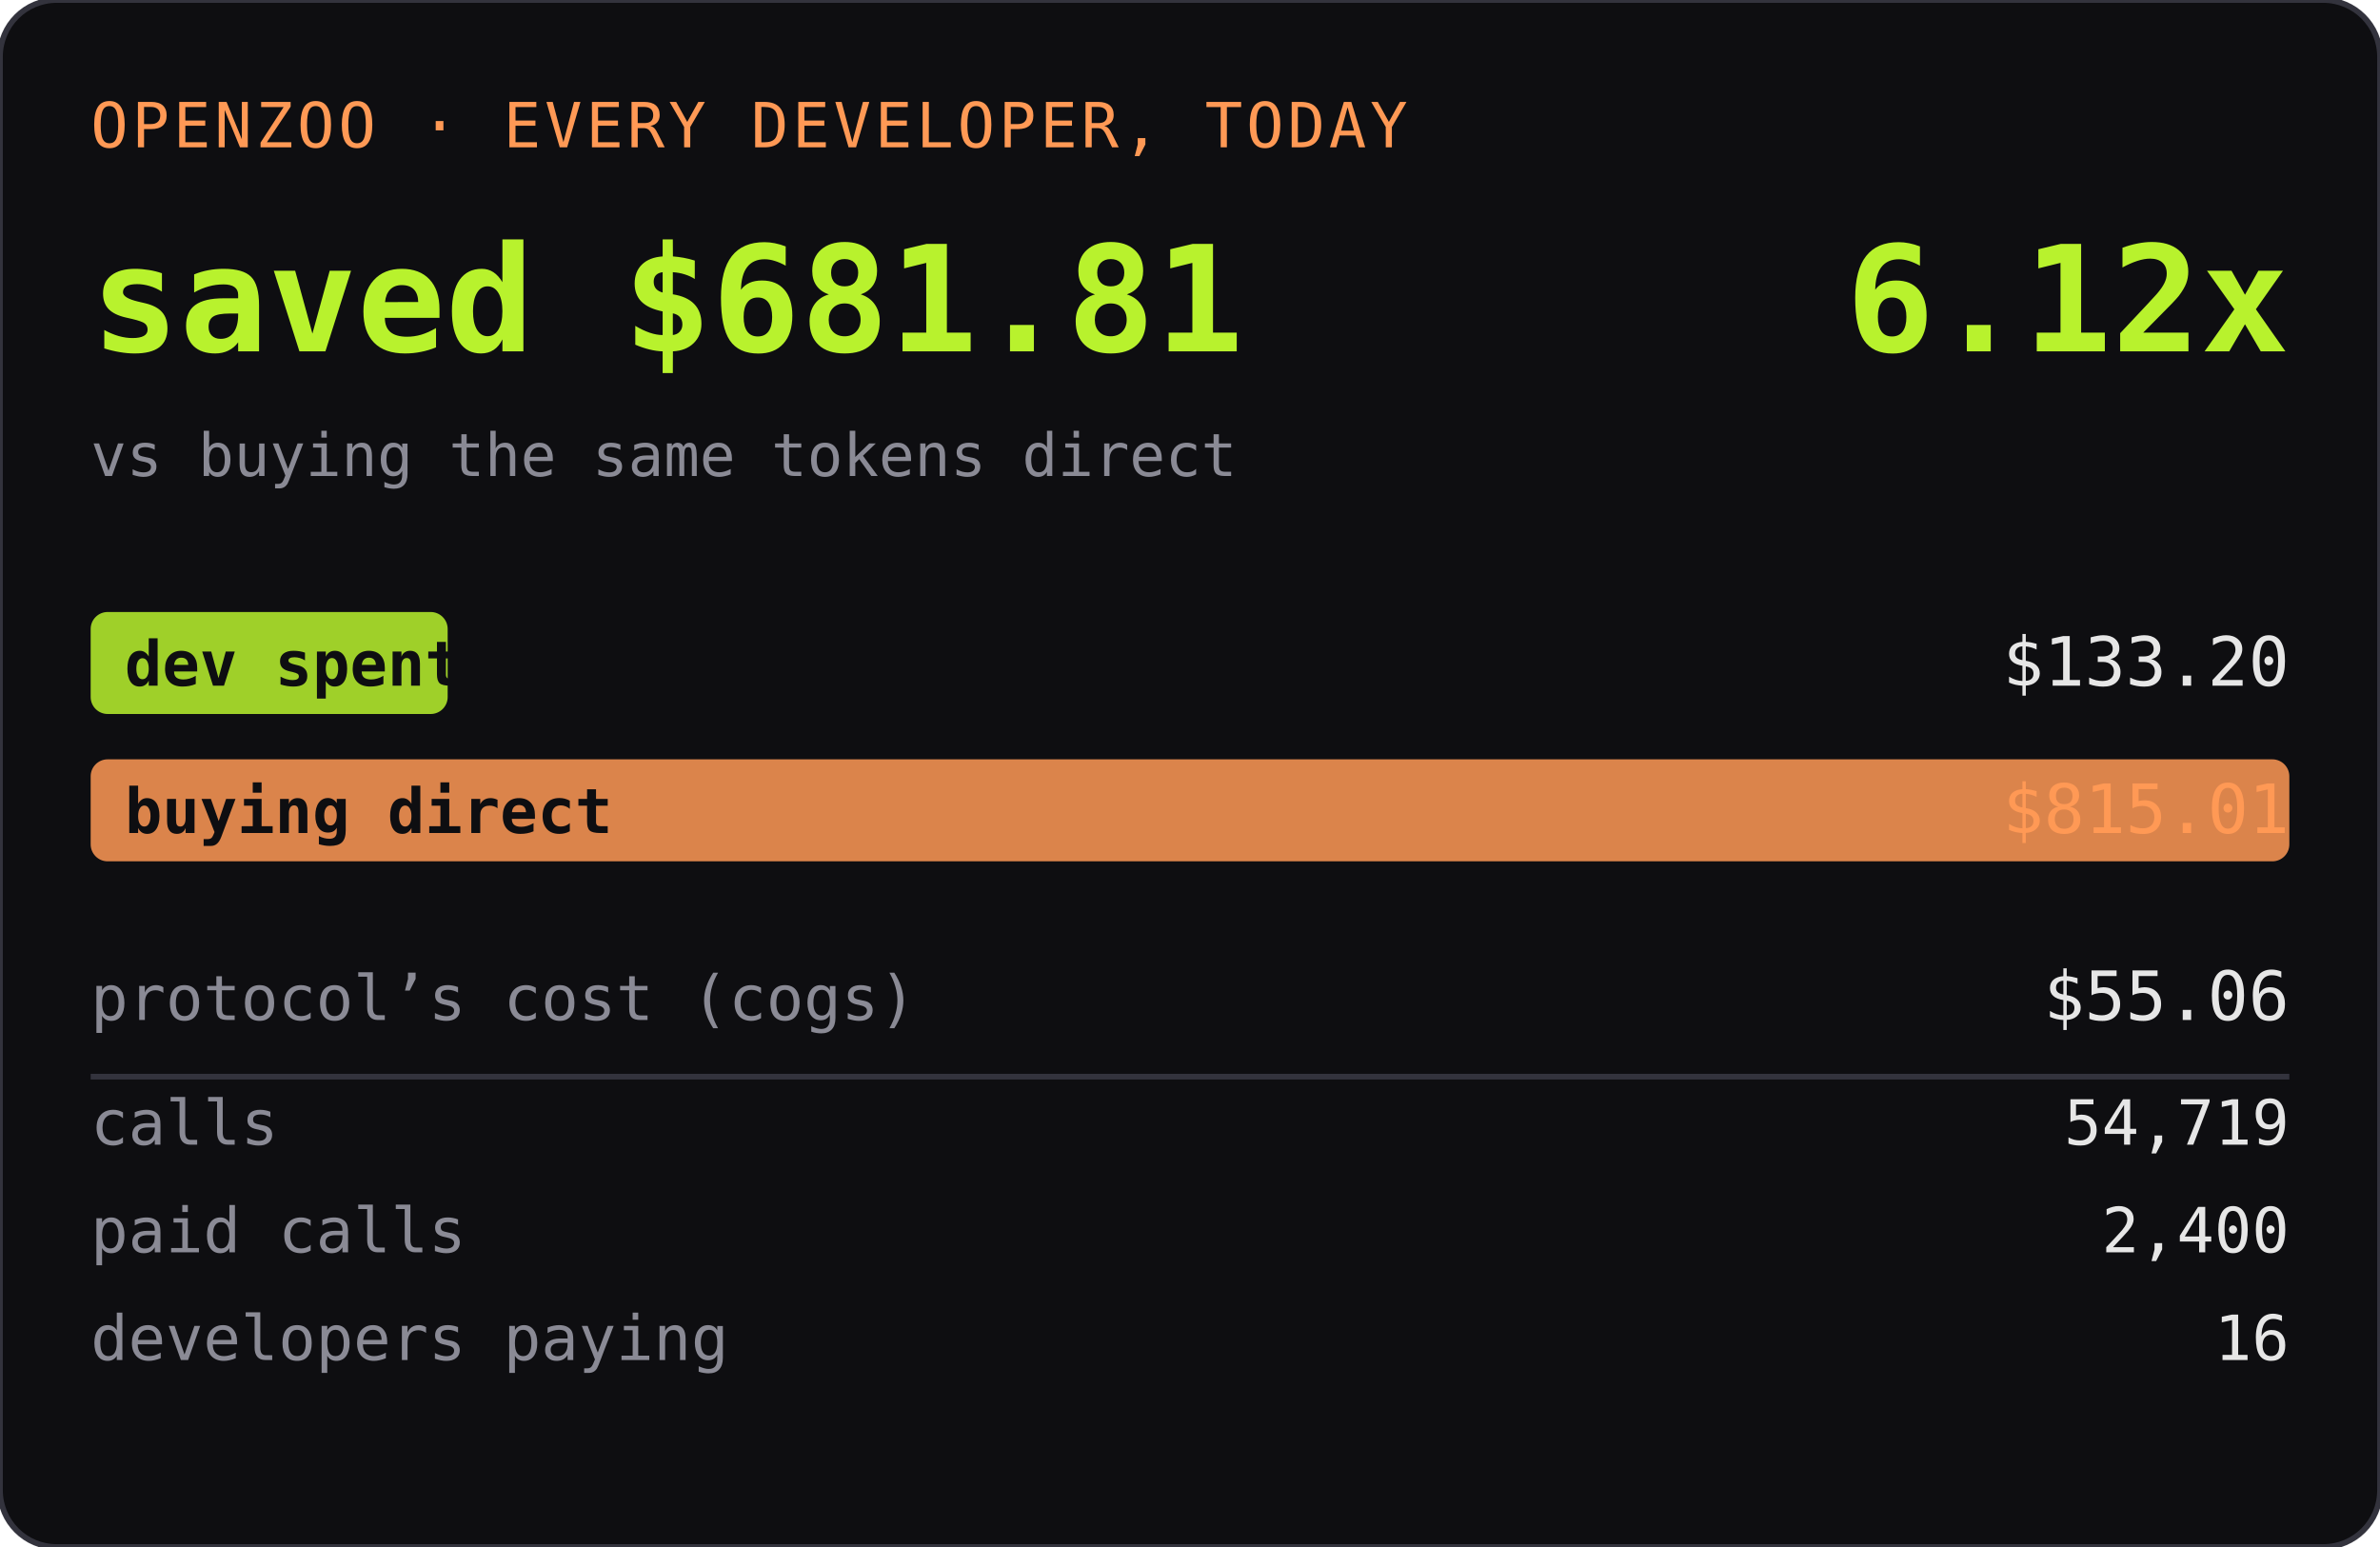
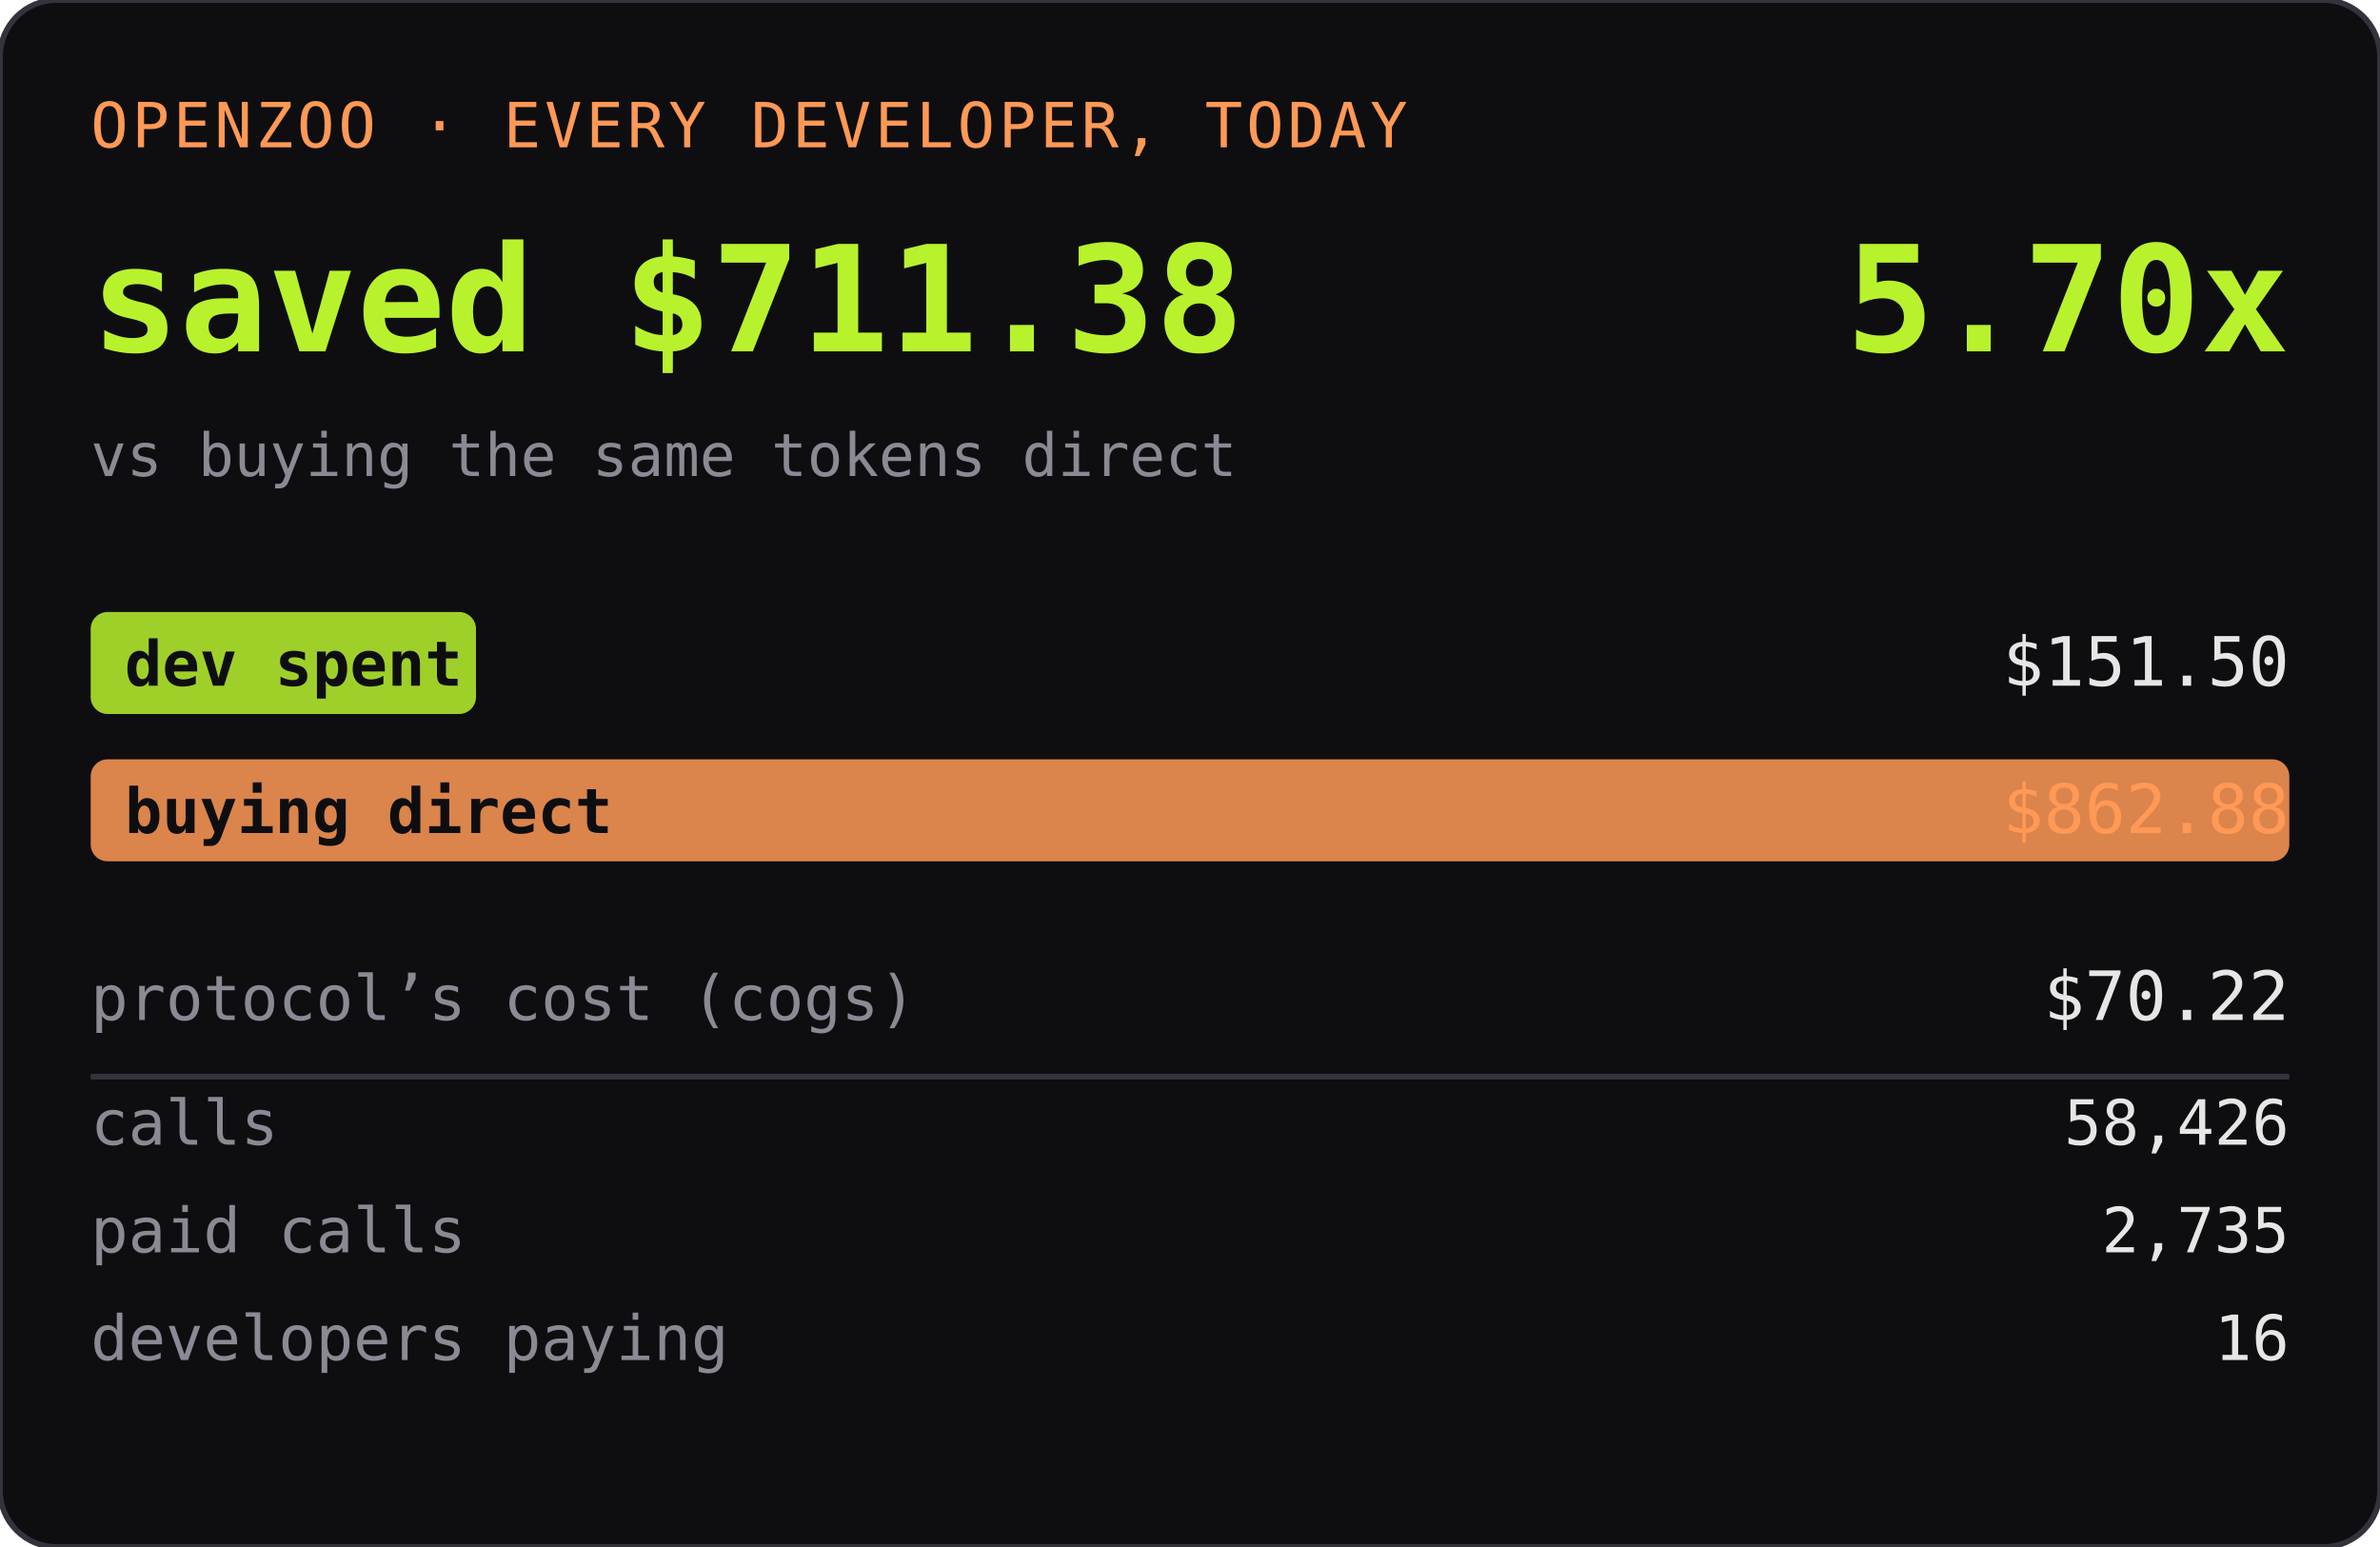
<svg xmlns="http://www.w3.org/2000/svg" width="420" height="273" role="img" aria-label="OPENZOO · EVERY DEVELOPER, TODAY">
  <rect width="420" height="273" rx="10" fill="#0e0e11" />
  <rect width="420" height="273" rx="10" fill="none" stroke="#33333d" />
  <text x="16" y="26" font-family="ui-monospace,SFMono-Regular,Menlo,monospace" font-size="11" fill="#ff9955" letter-spacing="0.06em">OPENZOO · EVERY DEVELOPER, TODAY</text>
-   <text x="16" y="62" font-family="ui-monospace,SFMono-Regular,Menlo,monospace" font-size="26" font-weight="600" fill="#b8f22d">saved $681.81</text>
-   <text x="404" y="62" text-anchor="end" font-family="ui-monospace,SFMono-Regular,Menlo,monospace" font-size="26" font-weight="600" fill="#b8f22d">6.12x</text>
+   <text x="16" y="62" font-family="ui-monospace,SFMono-Regular,Menlo,monospace" font-size="26" font-weight="600" fill="#b8f22d">saved $711.38</text>
+   <text x="404" y="62" text-anchor="end" font-family="ui-monospace,SFMono-Regular,Menlo,monospace" font-size="26" font-weight="600" fill="#b8f22d">5.70x</text>
  <text x="16" y="84" font-family="ui-monospace,SFMono-Regular,Menlo,monospace" font-size="10.5" fill="#8a8a95">vs buying the same tokens direct</text>
-   <rect x="16" y="108" width="63" height="18" rx="3" fill="#b8f22d" opacity="0.85" />
+   <rect x="16" y="108" width="68" height="18" rx="3" fill="#b8f22d" opacity="0.85" />
  <text x="22" y="121" font-family="ui-monospace,SFMono-Regular,Menlo,monospace" font-size="11" fill="#0e0e11" font-weight="600">dev spent</text>
-   <text x="404" y="121" text-anchor="end" font-family="ui-monospace,SFMono-Regular,Menlo,monospace" font-size="12" fill="#e6e6e6">$133.20</text>
+   <text x="404" y="121" text-anchor="end" font-family="ui-monospace,SFMono-Regular,Menlo,monospace" font-size="12" fill="#e6e6e6">$151.50</text>
  <rect x="16" y="134" width="388" height="18" rx="3" fill="#ff9955" opacity="0.85" />
  <text x="22" y="147" font-family="ui-monospace,SFMono-Regular,Menlo,monospace" font-size="11" fill="#0e0e11" font-weight="600">buying direct</text>
-   <text x="404" y="147" text-anchor="end" font-family="ui-monospace,SFMono-Regular,Menlo,monospace" font-size="12" fill="#ff9955">$815.01</text>
+   <text x="404" y="147" text-anchor="end" font-family="ui-monospace,SFMono-Regular,Menlo,monospace" font-size="12" fill="#ff9955">$862.88</text>
  <text x="16" y="180" font-family="ui-monospace,SFMono-Regular,Menlo,monospace" font-size="11" fill="#8a8a95">protocol’s cost (cogs)</text>
-   <text x="404" y="180" text-anchor="end" font-family="ui-monospace,SFMono-Regular,Menlo,monospace" font-size="12" fill="#e6e6e6">$55.06</text>
+   <text x="404" y="180" text-anchor="end" font-family="ui-monospace,SFMono-Regular,Menlo,monospace" font-size="12" fill="#e6e6e6">$70.22</text>
  <line x1="16" y1="190" x2="404" y2="190" stroke="#33333d" />
  <text x="16" y="202" font-family="ui-monospace,SFMono-Regular,Menlo,monospace" font-size="11" fill="#8a8a95">calls</text>
-   <text x="404" y="202" text-anchor="end" font-family="ui-monospace,SFMono-Regular,Menlo,monospace" font-size="11" fill="#e6e6e6">54,719</text>
+   <text x="404" y="202" text-anchor="end" font-family="ui-monospace,SFMono-Regular,Menlo,monospace" font-size="11" fill="#e6e6e6">58,426</text>
  <text x="16" y="221" font-family="ui-monospace,SFMono-Regular,Menlo,monospace" font-size="11" fill="#8a8a95">paid calls</text>
-   <text x="404" y="221" text-anchor="end" font-family="ui-monospace,SFMono-Regular,Menlo,monospace" font-size="11" fill="#e6e6e6">2,400</text>
+   <text x="404" y="221" text-anchor="end" font-family="ui-monospace,SFMono-Regular,Menlo,monospace" font-size="11" fill="#e6e6e6">2,735</text>
  <text x="16" y="240" font-family="ui-monospace,SFMono-Regular,Menlo,monospace" font-size="11" fill="#8a8a95">developers paying</text>
  <text x="404" y="240" text-anchor="end" font-family="ui-monospace,SFMono-Regular,Menlo,monospace" font-size="11" fill="#e6e6e6">16</text>
</svg>
